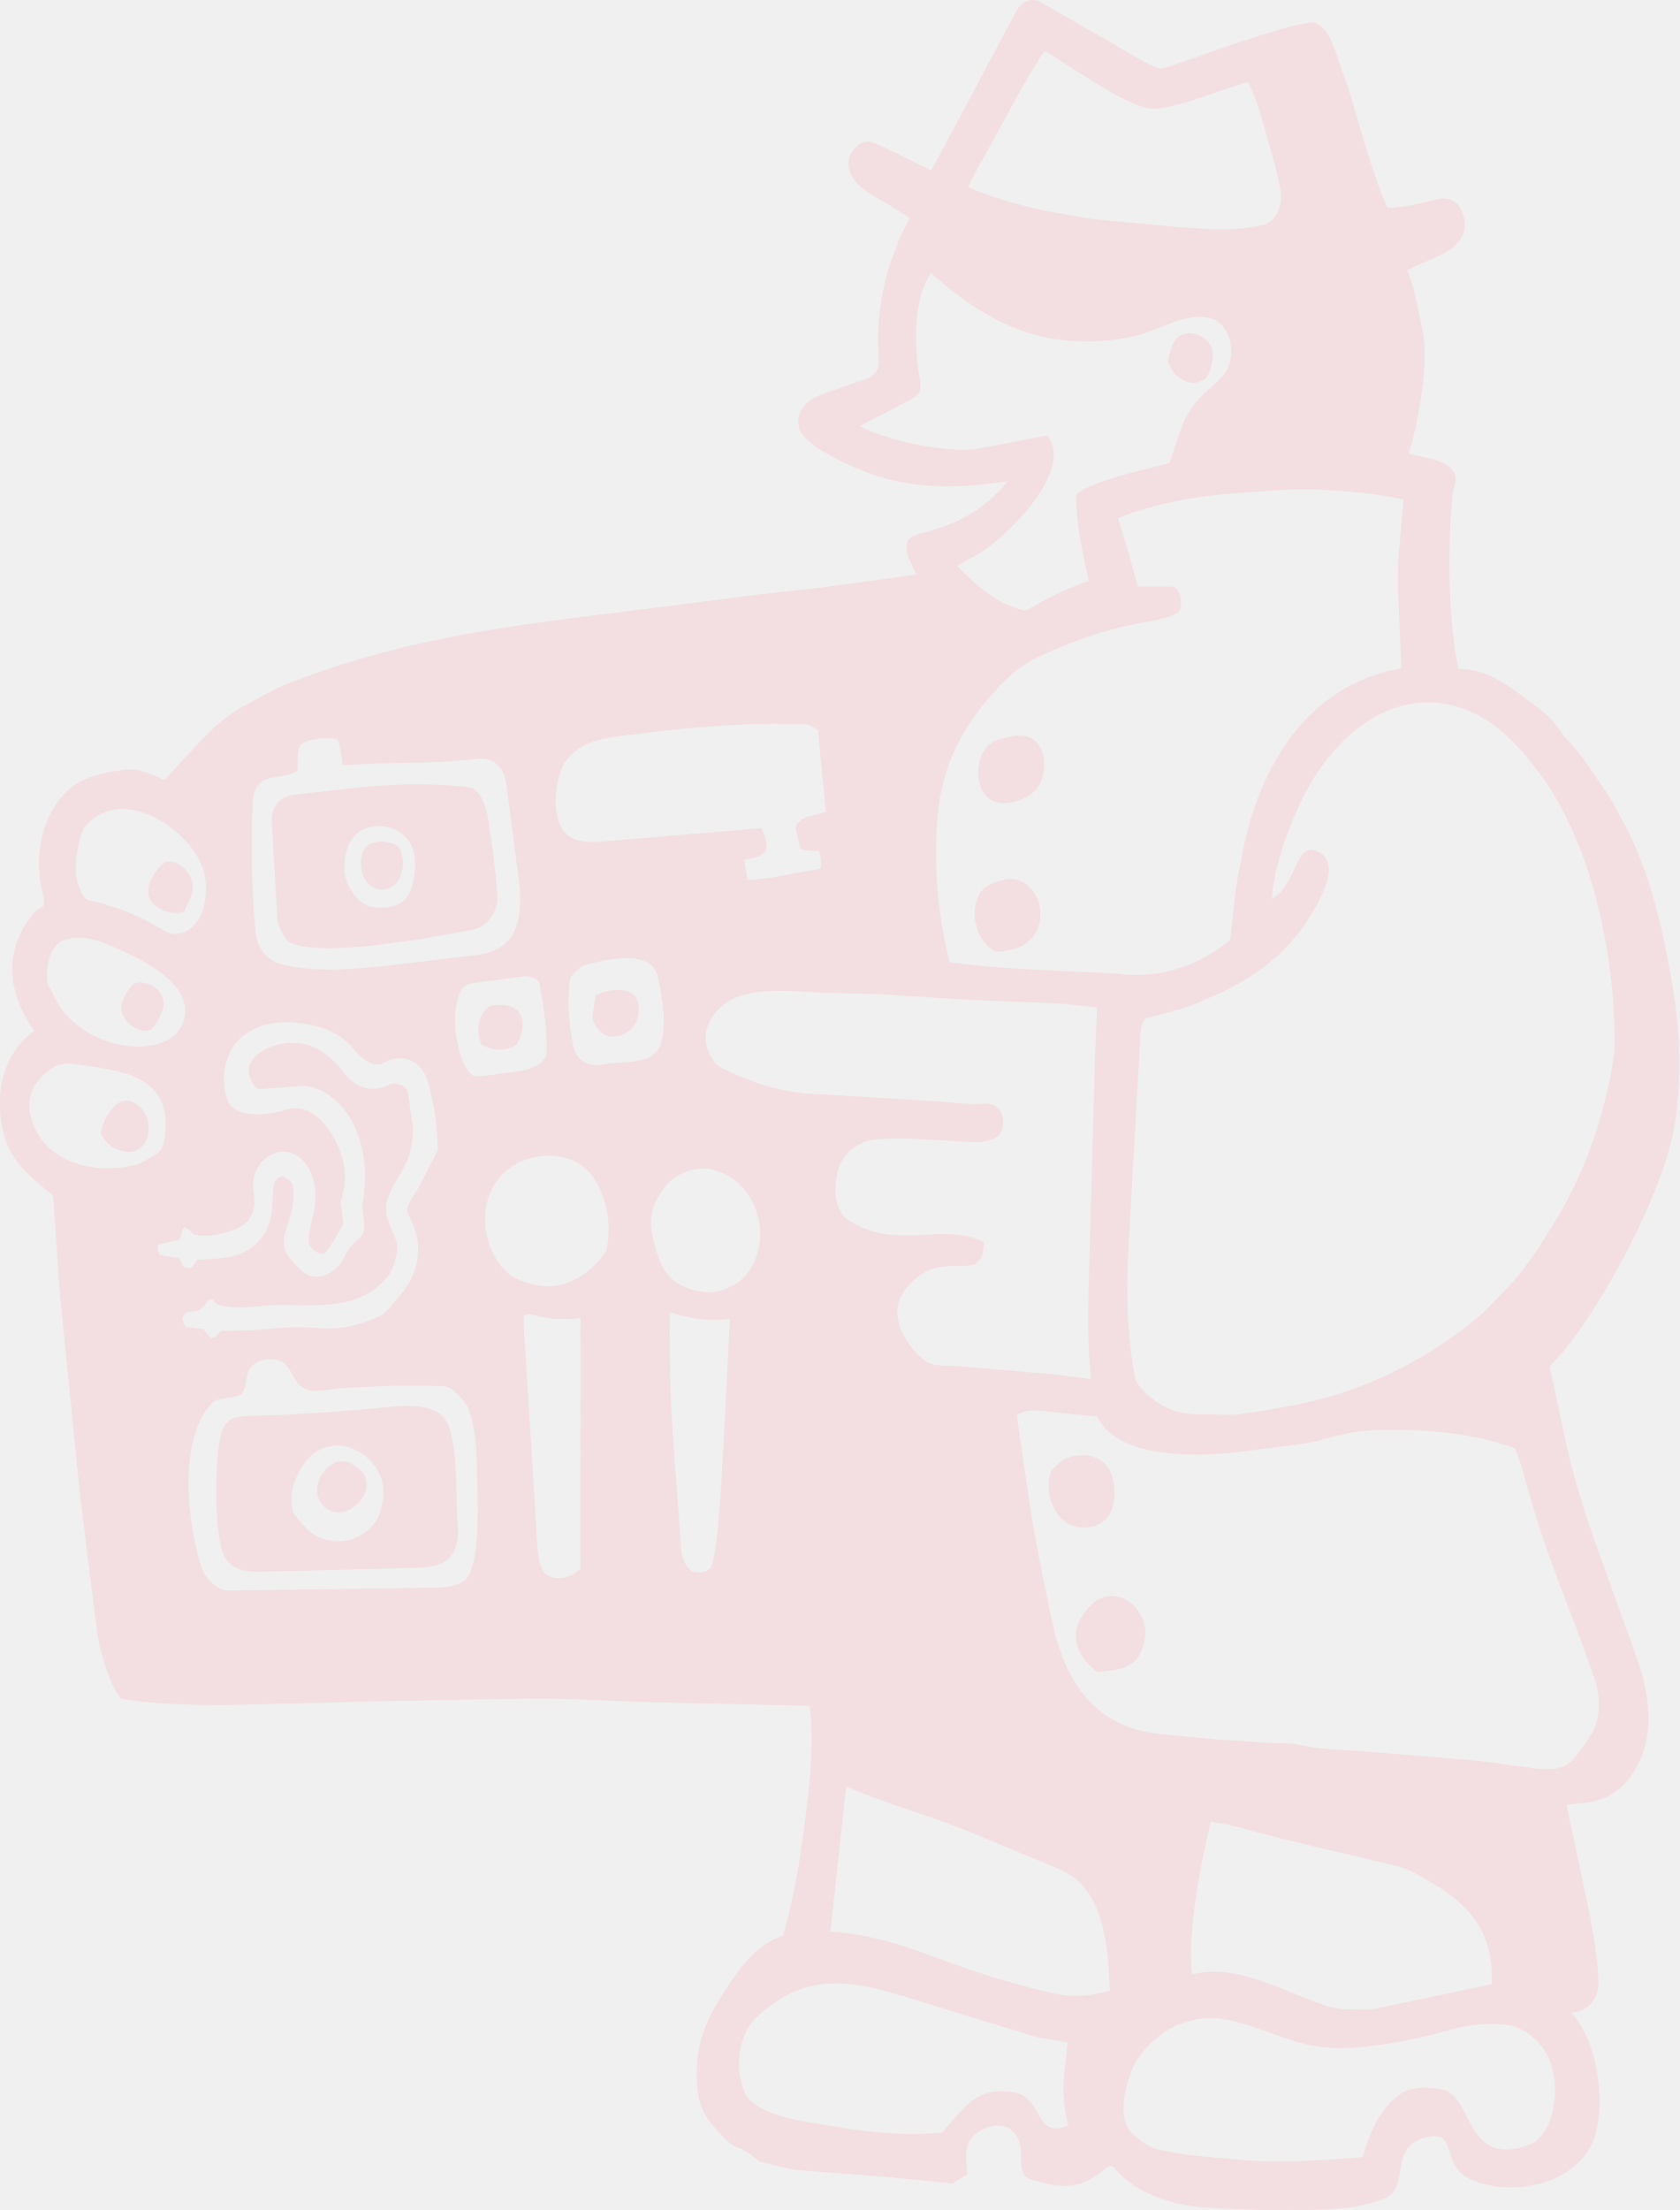
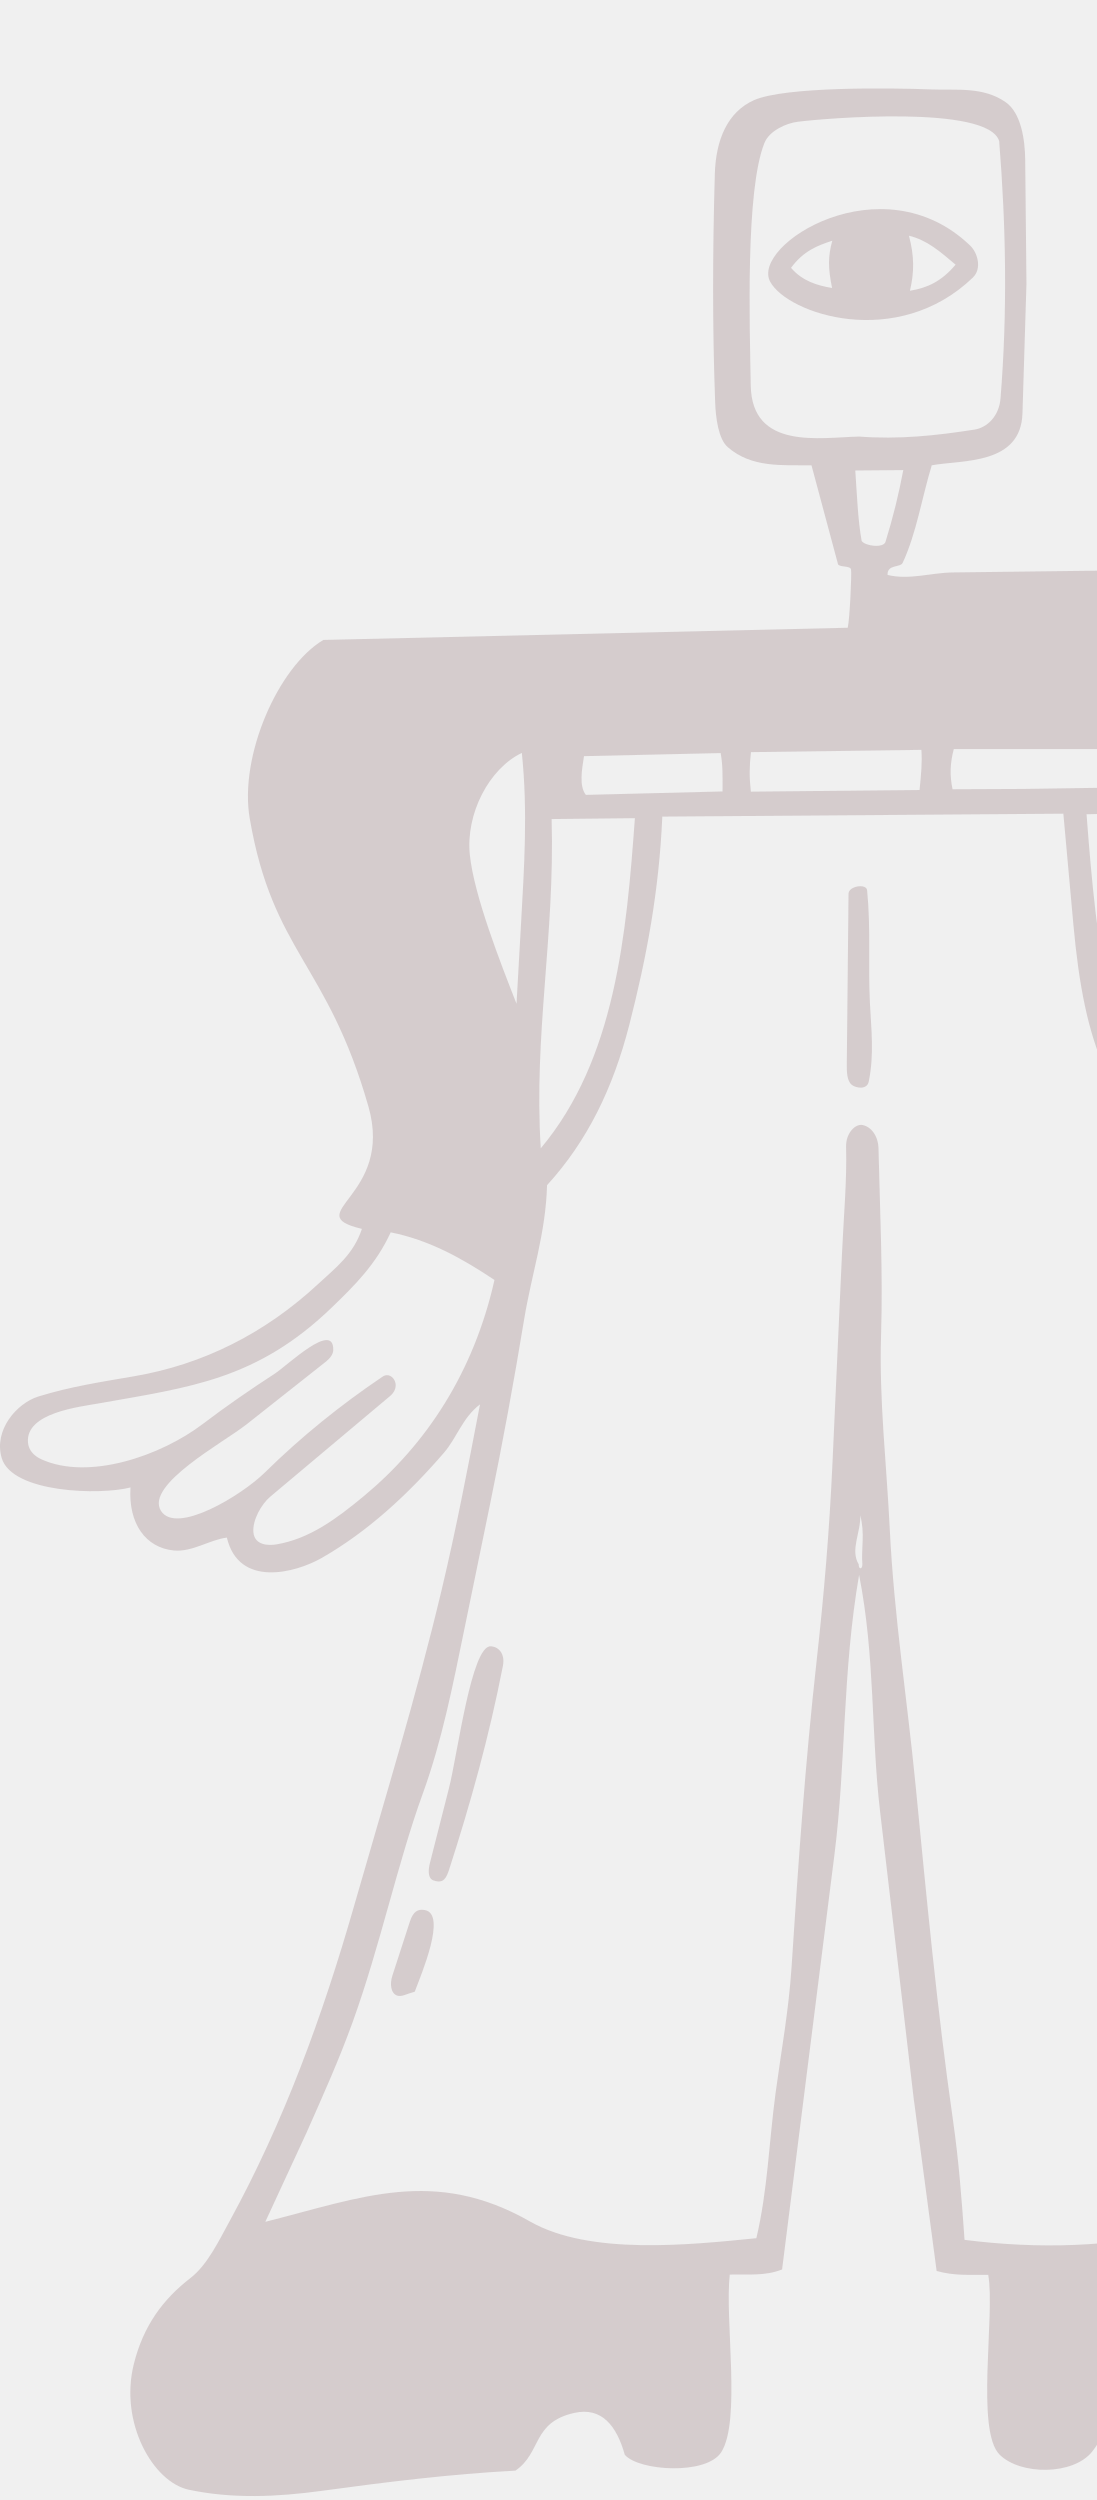
- <svg xmlns="http://www.w3.org/2000/svg" width="358" height="471" viewBox="0 0 358 471" fill="none">
-   <g opacity="0.18" clip-path="url(#clip0_800_330)">
-     <path d="M242.295 353.607C240.008 356.101 236.945 355.941 234.035 356.36C231.071 354.365 228.347 350.555 229.7 346.415C230.35 344.43 232.584 341.667 234.284 340.819C238.824 338.545 243.799 342.415 244.191 347.702C244.307 349.288 243.372 352.44 242.295 353.607Z" fill="#FF8D9D" />
-     <path d="M226.202 323.572C223.541 320.64 222.864 316.53 224.208 313.298C224.938 312.59 226.434 311.114 227.306 310.795C231.276 309.318 236.011 310.216 237.195 315.084C237.827 317.667 237.792 321.268 236.083 323.373C233.813 326.156 228.73 326.355 226.202 323.572Z" fill="#FF8D9D" />
-     <path d="M215.687 202.368C214.538 202.597 212.607 203.156 211.654 202.498C207.978 199.984 206.581 194.368 208.966 190.298C209.981 188.563 212.669 187.785 214.449 187.416C218.152 186.648 221.125 190.039 221.677 193.371C222.452 198.089 219.577 201.58 215.696 202.368H215.687Z" fill="#FF8D9D" />
-     <path d="M220.664 168.514C218.278 170.958 211.78 173.042 209.377 168.454C207.739 165.322 208.273 158.798 213.098 157.571C215.474 156.963 218.652 155.906 220.86 158.08C223.352 160.534 223.085 166.02 220.664 168.514Z" fill="#FF8D9D" />
-     <path d="M256.961 80.705C254.095 82.859 250 80.685 249.012 76.885C249.288 75.388 249.849 72.895 251.086 71.877C253.383 69.992 257.477 71.408 258.439 74.55C258.893 76.037 258.065 79.697 256.952 80.705H256.961Z" fill="#FF8D9D" />
-     <path d="M97.382 321.767C97.178 315.862 97.498 309.937 95.771 304.282C93.795 297.818 83.924 299.813 78.289 300.312C69.655 301.07 61.163 301.588 52.458 301.818C49.743 301.898 47.811 302.716 47.063 305.957C45.693 311.932 45.648 326.186 47.624 331.184C48.959 334.575 52.395 335.044 55.217 334.974L73.99 334.515L89.977 334.086C91.784 334.037 94.481 333.368 95.62 332.181C98.406 329.278 97.498 325.378 97.365 321.767H97.382ZM79.758 324.75C76.42 328.909 70.554 329.708 66.353 326.665C65.151 325.787 63.566 323.802 62.641 322.625C61.243 318.645 62.792 314.625 65.169 311.463C67.474 308.411 71.489 307.314 74.844 308.591C78.031 309.798 81.307 312.8 81.707 317.139C81.93 319.543 81.227 322.905 79.749 324.75H79.758Z" fill="#FF8D9D" />
-     <path d="M106.024 190.699C105.597 185.202 104.921 180.095 104.066 174.529C103.737 172.335 102.419 168.066 100.016 167.786C86.415 166.24 76.045 167.866 62.675 169.392C60.005 169.702 57.735 171.726 57.931 175.158L59.132 195.776C59.203 197.043 60.405 199.646 61.26 200.454C63.957 202.988 76.41 201.93 80.371 201.392L90.046 200.085L100.693 198.15C103.71 197.601 106.3 194.479 106.016 190.709L106.024 190.699ZM87.527 189.801C86.157 193.312 82.632 193.681 79.668 193.372C77.22 193.103 74.621 190.519 73.659 187.048C72.965 184.574 73.597 180.295 75.511 178.22C78.804 174.649 85.453 175.597 87.688 180.125C88.987 182.759 88.596 187.058 87.536 189.811L87.527 189.801Z" fill="#FF8D9D" />
-     <path d="M39.184 194.359C36.923 194.987 33.896 194.229 32.339 192.204C29.793 188.892 34.573 183.705 35.498 183.616C38.89 183.277 41.979 187.217 40.857 190.618C40.528 191.626 39.878 192.803 39.193 194.359H39.184Z" fill="#FF8D9D" />
-     <path d="M30.291 244.353C27.728 246.916 22.779 244.812 21.47 241.49C21.737 239.116 23.677 235.864 25.582 234.897C27.754 233.799 29.98 235.734 30.87 237.241C31.938 239.046 32.089 242.557 30.291 244.353Z" fill="#FF8D9D" />
-     <path d="M32.284 219.404C29.818 220.551 26.605 218.097 25.955 215.603C25.519 213.948 26.854 211.643 27.922 210.237C28.919 208.92 31.171 209.329 32.613 210.147C33.735 210.776 35.15 212.561 34.821 214.536C34.598 215.863 33.343 218.377 32.293 219.404H32.284Z" fill="#FF8D9D" />
-     <path d="M131.381 220.842C128.933 221.251 126.975 219.445 126.263 216.932L126.957 212.104C129.37 211.086 132.289 210.408 134.63 211.675C136.304 212.582 136.402 215.455 135.814 217.271C135.262 218.966 133.642 220.473 131.381 220.842Z" fill="#FF8D9D" />
-     <path d="M110.085 222.697C107.539 224.194 104.949 223.964 102.635 222.568C101.406 219.505 101.878 216.294 104.557 214.289C106.151 214.059 108.803 214.019 110.103 215.176C112.204 217.042 111.465 220.403 110.076 222.697H110.085Z" fill="#FF8D9D" />
-     <path d="M77.852 314.795C78.974 317.927 76.74 320.252 75.013 321.449C72.841 322.955 69.423 322.516 68.079 319.723C66.343 316.092 69.743 311.095 73.321 311.434C74.906 311.583 77.309 313.279 77.852 314.805V314.795Z" fill="#FF8D9D" />
-     <path d="M85.861 184.335C85.674 187.606 83.813 189.492 81.57 189.581C79.291 189.671 77.476 187.906 77.004 185.013C76.799 183.736 77.102 181.522 77.939 180.554C79.265 179.028 83.066 178.908 84.908 180.464C85.567 181.023 85.95 183.028 85.87 184.325L85.861 184.335Z" fill="#FF8D9D" />
-     <path d="M357.247 238.218C358.983 224.293 357.541 214.019 354.763 200.692C352.85 191.515 350.268 182.917 345.844 174.778C344.652 172.593 343.566 170.469 342.132 168.394L338.51 163.137C337.059 161.012 335.492 159.227 333.792 157.282C332.519 155.835 331.406 153.87 330.027 152.653C328.068 150.918 326.172 149.571 324.187 148.085C320.146 145.073 316.114 142.539 310.88 142.589C308.681 131.796 308.557 115.776 309.723 105.083C309.865 103.777 310.684 102.31 310.105 100.974C308.841 98.041 303.937 97.632 300.287 96.685C302.281 90.48 304.702 77.263 303.314 70.7L301.587 62.501C301.338 61.344 300.741 59.528 299.976 57.533L300.056 57.503L302.771 56.286C306.732 54.501 314.494 52.187 311.663 45.005C310.889 43.06 308.743 41.923 306.865 42.372L301.649 43.608C300.136 43.968 295.943 44.466 295.774 44.177C293.38 39.948 288.066 20.746 288.066 20.746C287.594 19.25 287.122 17.893 286.606 16.457L285.262 12.656C284.861 11.529 283.188 5.165 280.01 4.856C276.352 4.507 256.671 11.589 256.671 11.589L251.437 13.454C250.182 13.903 248.659 14.392 247.431 14.671C246.06 14.572 240.906 11.489 239.696 10.771L235.993 8.547L230.091 5.235L226.451 3.091L221.938 0.507C219.846 -0.69 217.799 0.348 216.668 2.412L215.627 4.328C214.834 5.784 198.652 36.317 198.465 36.317C198.465 36.317 188.121 31.18 187.036 30.731C185.576 30.122 184.33 29.843 182.994 30.881C181.107 32.347 180.235 34.731 181.437 37.185C182.531 39.429 184.472 40.716 186.493 41.883L188.878 43.249L193.97 46.501L192.893 48.536C192.332 49.593 191.816 50.681 191.335 51.798L191.459 51.818C188.219 59.329 186.679 67.648 187.392 76.615C187.543 78.54 186.519 80.106 184.899 80.665L176.336 83.627C173.381 84.645 169.562 86.53 170.257 90.889C170.897 94.939 181.624 99.507 185.193 100.824C194.753 104.355 204.696 104.146 214.861 102.52C209.939 108.754 203.369 112.066 196.248 113.662C195.243 113.891 193.872 114.52 193.542 115.298C193.266 115.986 193.213 117.821 193.525 118.5L195.367 122.46L175.909 125.113L161.56 126.729L142.636 129.153C114.134 132.804 88.667 134.948 61.34 145.711C58.385 146.868 55.652 148.574 52.768 150.05C48.504 152.225 44.792 155.656 41.454 159.297L35.054 166.279C32.357 164.982 29.322 163.636 26.429 164.055C22.592 164.613 17.866 165.461 14.866 168.104C8.786 173.461 7.006 182.698 9.222 190.787C9.409 191.466 9.534 192.972 9.098 193.241L7.567 194.189C0.615 202.019 1.452 211.545 7.291 219.704C2.377 223.325 -0.151 228.981 -0.017 235.445C0.188 245.629 4.38 249.21 11.323 254.786L12.81 276.242L17.109 319.174L20.669 347.612C21.079 350.864 23.331 359.641 25.948 362.105C36.71 363.721 48.032 363.432 59.123 363.133L77.923 362.634L104.947 362.135L112.629 362.035C121.798 361.906 130.628 362.584 139.93 362.794L172.58 363.552C173.942 372.868 171.921 386.244 170.506 396.03C169.678 401.675 168.441 406.922 166.972 412.508C162.406 414.084 159.165 417.426 156.335 421.595C150.958 429.505 147.522 435.301 148.804 446.083C149.24 449.754 151.119 452.148 153.246 454.432C157.937 459.51 156.201 455.829 161.836 460.597C164.693 461.275 167.64 462.303 170.461 462.522L189.688 464.008L203.022 465.355L206.262 463.34C205.995 460.746 205.497 457.734 207.064 455.689C208.274 454.113 213.001 451.43 215.831 454.143C219.08 457.255 216.561 461.435 218.52 463.739C219.152 464.497 221.021 464.816 222.116 465.125C233.785 468.417 235.477 459.33 237.764 462.243C241.708 467.25 249.959 469.923 255.905 470.372C262.928 470.911 269.782 471.06 276.788 470.991C283.01 470.941 288.956 470.911 295 468.617C301.115 466.292 295.391 457.255 304.498 455.41C311.191 454.063 306.518 461.904 314.431 464.866C322.585 467.908 334.397 465.704 338.91 457.784C342.836 450.921 341.1 435.341 334.922 428.907C338.189 428.907 340.913 426.124 340.771 422.273C340.512 415.371 339.053 408.738 337.619 401.965L334.219 385.945L333.988 384.728C333.863 384.05 341.865 385.516 346.69 379.771C353.152 372.07 352.12 362.245 348.808 353.028L341.127 331.692C338.091 323.253 335.465 315.253 333.587 306.406L330.374 291.224L332.75 288.591C339.925 280.641 355.226 254.327 357.238 238.228L357.247 238.218ZM209.752 33.484L214.434 24.926L217.754 18.861C218.235 18.093 221.608 12.128 222.685 10.891C224.101 11.519 228.302 14.432 232.86 17.255C237.649 20.227 242.838 23.1 245.66 23.18C249.194 23.28 256.911 20.537 258.451 19.938C258.451 19.938 259.768 19.479 261.317 18.96C263.053 18.382 265.1 17.704 265.981 17.484C266.533 18.192 267.228 19.878 267.886 21.794C268.928 24.806 269.907 28.377 270.201 29.594C270.201 29.594 273.334 39.559 273.103 42.541C272.871 45.364 271.26 47.618 268.919 48.027L266.142 48.516C264.13 48.875 259.448 48.935 257.285 48.815L251.935 48.476L245.304 47.858L233.954 46.79C231.079 46.521 222.863 44.915 222.863 44.915L220.531 44.386C215.733 43.309 211.149 41.933 206.449 39.898C207.295 37.514 208.603 35.658 209.734 33.474L209.752 33.484ZM208.853 117.861C213.668 115.118 229.335 100.595 223.255 92.794L208.808 95.577C202.702 96.754 189.314 94.091 183.306 90.779L187.347 88.685L193.614 85.443C195.269 84.585 196.613 83.877 196.168 81.433C194.913 74.481 194.441 64.017 198.474 58.162C211.559 69.962 224.092 74.999 240.773 71.877C246.995 70.71 252.799 66.132 258.46 67.947C261.175 68.815 262.376 72.147 262.465 74.49C262.741 82.71 255.086 81.114 251.303 92.715L249.354 98.67L241.076 100.774C239.607 101.143 229.548 103.936 229.388 105.792C229.531 111.936 230.697 117.452 232.13 123.816C227.581 125.282 223.041 127.547 218.742 130.18C213.188 129.183 208.141 124.943 204.064 120.604L208.844 117.871L208.853 117.861ZM199.764 175.246C200.379 165.491 203.699 157.541 209.413 150.449C212.938 146.09 216.321 142.399 221.368 140.005C227.937 136.893 234.836 134.399 241.992 132.983C245.046 132.375 248.072 132.135 250.938 130.659C252.425 129.901 251.739 125.023 249.923 125.023H242.58L240.541 117.711L238.352 110.38C246.443 107.278 254.962 105.702 263.133 105.133C269.302 104.704 275.31 104.046 281.39 104.365C287.469 104.694 292.926 105.063 299.192 106.47L298.187 118.5C297.866 122.38 298.053 126.499 298.222 130.429L298.747 142.459C280.464 145.511 269.213 161.002 265.171 180.473C264.379 184.274 263.605 187.835 263.204 191.635L262.287 200.303C255.184 206.178 246.612 208.722 237.853 207.475L222.16 206.747C215.529 206.448 209.209 205.979 202.444 205.081C199.951 195.246 199.115 185.371 199.747 175.256L199.764 175.246ZM119.457 164.523C122.109 157.152 130.726 157.092 136.467 156.354C148.199 154.858 159.94 153.93 171.832 154.359C172.437 154.379 173.826 155.247 174.36 155.596L176.078 173.082L172.304 174.04C171.334 174.289 169.34 175.446 169.642 176.713L170.532 180.473C170.853 181.481 173.301 181.291 174.6 181.351C174.974 181.96 175.134 184.204 174.983 185.132L165.112 186.917C163.18 187.276 161.302 187.436 159.299 187.555L158.711 183.186C160.349 182.877 162.192 182.748 163.207 181.351C163.874 180.443 162.94 177.84 162.325 176.503L127.583 179.406C124.388 179.675 120.587 179.176 119.225 175.426C118.041 172.184 118.299 167.755 119.457 164.533V164.523ZM140.811 222.657C139.378 227.166 132.07 226.098 128.767 226.826C125.812 227.485 122.866 226.328 122.136 222.697C121.246 218.248 120.952 213.739 121.477 208.902C121.602 207.725 123.64 206.019 124.664 205.72C128.598 204.573 138.844 201.989 140.206 208.104C141.22 212.592 142.226 218.158 140.811 222.657ZM115.059 209.789C115.887 214.817 116.759 219.784 116.501 224.831C115.309 227.664 111.668 228.213 109.158 228.502C106.523 228.801 103.933 229.31 101.467 229.39C98.378 229.48 95.04 216.682 98.432 210.857C99.277 209.4 101.787 209.41 103.221 209.211L111.757 208.064C112.683 207.944 114.846 208.513 115.059 209.789ZM53.854 171.157C54.121 163.855 60.272 166.578 63.423 164.224C63.538 162.319 63.156 159.865 64.153 158.688C65.292 157.372 71.763 156.763 72.128 157.93C72.546 159.277 72.84 161.541 73.036 163.087C84.109 162.269 90.696 162.987 101.948 161.721C104.974 161.381 107.466 163.347 107.938 167.057L110.52 186.807C111.063 190.907 111.276 195.346 109.336 199.106C108.001 201.7 104.725 203.186 101.885 203.525L87.225 205.261C78.697 206.278 68.034 207.645 59.835 205.47C56.987 204.712 54.779 202.029 54.459 198.568C53.605 189.501 53.498 180.284 53.845 171.157H53.854ZM17.777 176.583C24.64 168.065 36.024 174.159 41.071 181.012C43.795 184.713 44.472 188.563 43.502 193.111C42.656 197.091 38.775 200.662 34.885 198.278C29.651 195.056 24.729 193.181 18.863 191.845C17.483 191.535 16.317 188.034 16.201 186.388C15.97 182.817 16.7 179.536 17.777 176.573V176.583ZM13.513 200.413C16.762 199.256 20.046 199.994 23.153 201.351C28.983 203.894 41.249 209.091 39.282 217.171C37.324 225.22 22.049 225.2 13.851 216.024C12.463 214.478 11.385 211.954 10.3 210.019C9.676 208.882 9.801 201.73 13.513 200.413ZM29.304 248.153C20.723 250.606 8.448 247.993 6.418 237.24C5.689 233.39 7.282 230.986 9.489 228.881C11.697 226.767 13.664 226.378 16.584 226.856C23.723 228.003 36.033 228.432 35.285 240.552C35.152 242.666 35.188 244.971 32.918 246.208C31.841 246.796 30.238 247.893 29.313 248.163L29.304 248.153ZM38.926 280.98C39.603 278.267 42.202 281.01 43.982 277.578C44.124 277.299 44.899 276.671 45.104 276.86L46.305 277.997C50.774 279.374 55.456 278.067 60.129 278.107C67.784 278.177 77.469 279.274 83.023 271.484C84.1 269.988 85.08 266.207 84.474 264.461C83.46 261.509 81.528 258.856 82.614 255.534C83.575 252.601 85.587 250.128 86.869 247.195C87.706 245.28 88.257 241.529 87.946 239.504L86.922 232.702C86.726 231.385 84.118 230.557 83.05 231.106C78.76 233.37 75.083 231.495 72.484 227.574C71.79 226.687 70.019 225.071 69.066 224.383C62.381 219.565 52.723 223.844 53.017 228.323C53.115 229.819 54.156 232.213 55.634 232.093L63.681 231.475C69.031 231.066 73.873 235.694 75.929 240.841C78.047 246.148 78.208 250.886 77.353 256.462C77.006 258.686 78.644 262.157 76.659 263.843C75.235 265.05 74.22 266.057 73.339 268.052C72.244 270.556 68.897 272.8 66.173 271.943C64.437 271.394 62.399 269.1 61.295 267.464C58.651 263.564 63.351 259.893 62.426 252.681C62.31 251.734 60.645 250.586 59.907 250.786C56.133 251.783 60.761 260.073 54.076 265.559C50.658 268.352 46.127 268.242 42.024 268.491L40.929 270.037C40.626 270.456 39.202 270.227 38.962 269.778C38.695 269.299 38.481 268.132 38.063 268.082L35.989 267.823C35.419 267.743 34.654 267.594 34.271 267.524C33.79 267.424 33.318 265.379 33.799 265.259L38.285 264.172C38.517 263.354 38.882 262.107 39.193 261.679C39.576 261.16 40.938 262.995 41.517 263.135C44.178 263.773 49.002 262.895 51.495 261.289C54.032 259.664 54.557 257.01 54.085 254.317C53.355 250.207 55.554 246.716 58.785 245.709C62.203 244.651 65.354 246.926 66.645 250.896C68.781 257.469 64.535 262.895 66.173 265.629C66.663 266.446 68.737 267.793 69.36 266.985C70.909 264.99 71.932 263.065 73.178 260.821L72.609 256.093C74.425 250.786 73.33 245.829 70.49 241.38C68.354 238.008 64.98 235.225 61.09 236.502C57.236 237.759 49.848 238.567 48.415 234.307C46.893 229.799 47.997 224.123 51.219 221.3C55.278 217.749 59.987 217.46 64.598 218.128C69.102 218.767 72.644 220.133 75.849 224.073C77.077 225.589 79.828 227.744 81.777 226.537C85.106 224.482 89.575 225.52 91.052 230.088C92.566 234.756 93.153 239.953 93.358 245.05L89.192 253.2C88.48 254.596 86.183 257.03 87.047 258.826C88.471 261.788 89.468 264.292 89.076 267.633C88.64 271.474 87.127 274.107 84.688 276.77C83.486 278.087 82.427 279.893 80.682 280.631C70.179 285.02 69.297 282.117 59.248 283.055C55.216 283.434 50.961 283.703 47.151 283.613C46.653 284.182 45.673 285.259 45.139 285.119C44.596 284.98 43.947 284.062 43.359 283.224L39.985 282.905C39.451 282.855 38.81 281.499 38.944 280.97L38.926 280.98ZM98.734 337.048C96.126 338.654 92.494 338.365 89.343 338.405L63.636 338.784L48.29 338.974C46.617 339.004 43.697 336.34 43.101 334.545C39.861 324.69 37.956 306.815 45.05 299.184C46.457 297.668 49.341 298.146 50.961 297.398C52.812 296.531 52.243 293.568 53.097 291.922C54.174 289.837 57.788 289.259 59.711 290.027C61.794 290.845 62.399 293.857 63.868 295.174C66.333 297.388 69.823 296.032 72.653 295.862C80.166 295.413 87.171 295.104 94.746 295.453C96.384 295.533 99.17 298.456 99.811 300.131C101.253 303.912 101.609 308.58 101.663 312.62C101.743 318.336 102.82 334.535 98.743 337.038L98.734 337.048ZM123.747 283.493L123.711 334.315C121.807 336.39 118.54 336.969 116.439 335.612C115.398 334.924 114.694 331.911 114.605 330.495L113.261 308.241L111.65 282.725C111.606 282.097 111.606 281.149 111.632 280.651C111.659 280.212 112.932 279.972 113.35 280.102C116.688 281.139 120.133 281.389 123.738 280.93C123.809 281.369 123.738 282.586 123.738 283.493H123.747ZM129.248 266.656C125.857 271.534 120.685 275.005 114.632 273.948C112.38 273.558 109.309 272.441 107.796 270.925C104.022 267.155 102.455 260.841 103.95 255.763C105.392 250.856 109.006 247.863 113.199 246.806C118.433 245.479 124.192 246.686 127.138 251.903C129.675 256.402 130.325 261.539 129.248 266.656ZM154.394 304.889C153.914 312.191 153.46 327.902 151.733 333.647C151.252 335.233 148.448 335.452 147.487 334.794C146.232 333.936 145.368 332.181 145.235 330.345L143.41 305.388C142.787 296.78 142.778 288.421 142.751 279.653C146.944 281.03 150.967 281.648 155.614 281.08L154.394 304.889ZM160.127 270.237C158.4 273.209 154.946 275.214 151.573 275.384C149.009 275.504 145.226 274.486 143.063 272.431C140.695 270.187 139.672 266.057 139.04 263.075C138.132 258.876 139.556 255.584 142.093 252.542C144.211 249.998 148.11 248.651 151.234 249.16C155.516 249.848 158.8 252.821 160.545 256.402C162.673 260.781 162.557 266.087 160.136 270.237H160.127ZM172.428 233.081C165.966 232.692 159.717 230.497 153.869 227.624C151.332 226.378 149.739 221.919 150.682 219.176C154.225 208.852 167.871 211.355 175.9 211.575L187.757 211.884L197.548 212.512C202.346 212.812 206.85 213.131 211.532 213.301L222.303 213.7C226.29 213.849 230.26 214.268 233.892 214.687L233.403 226.258L232.254 268.052C231.996 277.269 231.667 284.491 232.593 293.937L225.178 292.94L204.028 291.154C202.114 290.995 199.462 291.244 197.788 290.356C194.949 288.86 187.908 280.88 193.249 274.456C201.162 264.94 209.422 274.785 209.778 264.761C200.966 260.222 191.219 266.746 180.885 260.063C177.76 258.038 177.645 252.841 178.686 249.28C179.736 245.669 183.137 243.085 186.973 242.806C192.314 242.407 197.557 242.836 202.996 243.155C207.055 243.385 213.98 244.482 213.837 239.165C213.748 236.123 212.03 235.046 209.405 235.215C205.871 235.445 202.435 234.866 198.857 234.657L172.464 233.071L172.428 233.081ZM215.618 445.844C208.283 444.976 206.254 448.338 200.815 454.542C193.177 455.181 185.629 454.582 178.001 453.225C172.562 452.258 160.901 451.181 158.658 445.734C156.646 440.857 157.341 434.193 160.812 430.393C162.067 429.036 163.794 427.73 165.316 426.682C174.289 420.488 183.582 422.663 193.195 425.625L219.419 433.685C222.009 434.483 224.884 434.742 227.617 435.251L226.94 441.136C226.477 445.236 226.691 448.657 227.732 452.976C220.202 456.188 222.766 446.672 215.609 445.834L215.618 445.844ZM224.501 424.827C218.742 423.46 213.214 421.954 207.5 420.029C196.889 416.468 188.54 412.378 177.022 411.68L177.983 402.952L179.416 389.656L180.377 380.708C189.421 384.668 198.376 386.933 207.393 390.683L226.014 398.434C235.414 402.344 236.207 414.842 236.616 424.209C232.317 425.485 228.587 425.805 224.501 424.827ZM326.083 457.076C312.197 462.283 314.111 446.532 307.453 445.335C304.328 444.777 300.848 444.577 298.302 446.453C294.11 449.535 291.982 454.482 290.505 459.759C281.577 460.447 272.8 461.066 263.907 460.258C257.961 459.719 252.371 459.46 246.514 458.003C244.868 457.584 242.544 455.869 241.316 454.662C237.426 450.861 240.817 441.375 242.313 439.121C247.387 431.46 255.416 428.617 263.48 430.862C274.99 434.074 278.63 437.974 293.255 435.929C298.676 435.171 303.75 434.183 309.082 432.617C312.909 431.49 317.129 431.081 321.134 431.52C325.371 431.999 329.475 435.819 330.757 440.148C332.715 446.712 330.703 455.34 326.083 457.076ZM258.113 388.249C260.658 388.569 262.643 389.027 264.896 389.636L272.871 391.78L298.498 397.865C299.967 398.214 302.201 399.541 303.643 400.339C312.794 405.396 318.499 411.181 318.01 422.872L293.157 428.129C291.288 428.528 288.974 428.169 286.989 428.208C279.716 428.358 265.492 417.565 254.107 420.827C253.057 412.029 255.994 397.177 258.113 388.249ZM339.952 357.846C341.314 361.856 341.251 366.664 338.955 370.065C335.305 375.471 334.184 377.826 327.249 376.888L315.322 375.282L301.507 374.125L290.487 373.237C285.983 372.878 281.808 372.968 277.313 371.911C275.274 371.432 273.04 371.611 270.966 371.482L259.252 370.703L247.627 369.606C234.204 368.329 227.207 359.562 224.216 345.318C222.303 336.161 220.433 327.213 219.116 317.996L216.757 301.558C219.267 300.181 221.519 300.65 224.19 300.92L233.901 301.887C238.467 311.363 256.377 310.406 264.566 309.378L277.01 307.802C282.698 307.084 286.125 304.889 294.243 304.76C304.044 304.6 313.443 305.269 322.932 308.64C323.502 310.106 324.178 311.732 324.597 313.298C329.573 332.111 334.157 340.779 339.952 357.876V357.846ZM321.446 274.347C318.98 276.92 316.621 279.593 313.853 281.778C304.168 289.419 293.3 295.094 281.737 298.137C275.933 299.673 270.37 300.491 264.459 301.388C262.029 301.747 259.234 301.348 256.76 301.448C250.974 301.678 245.882 299.713 242.099 294.316C240.266 284.92 240.025 275.813 240.55 266.287L242.963 223.305C243.069 221.32 242.963 218.428 244.146 217.101L252.184 214.896C254.036 214.388 255.789 213.49 257.588 212.752C266.694 208.971 275.043 203.146 280.17 193.78C281.425 191.485 285.858 184.124 281.176 181.61C276.12 178.887 276.966 187.795 271.153 191.695C271.367 184.593 275.515 173.96 278.773 168.074C286.633 153.83 300.759 144.624 315.633 152.713C320.395 155.307 324.597 159.955 328.202 164.783C339.257 179.556 344.384 203.455 344.189 222.697C344.162 225.679 343.432 229.091 342.773 231.973C340.584 241.699 337.148 250.916 332.172 259.205C328.887 264.671 325.701 269.908 321.464 274.357L321.446 274.347Z" fill="#FF8D9D" />
+ <svg xmlns="http://www.w3.org/2000/svg" width="324" height="739" viewBox="0 0 324 739" fill="none">
+   <g opacity="0.15">
+     <path d="M132.591 553.138C131.603 556.173 130.262 556.604 128.123 555.849C126.529 555.295 126.491 553.03 127.111 550.596L132.704 528.627C135.273 518.521 139.361 486.308 145.081 486.647C147.511 486.786 149.333 488.943 148.663 492.424C144.6 513.268 139.146 532.91 132.603 553.138H132.591Z" fill="#3A0008" />
+     <path d="M122.606 588.756C120.125 589.388 118.746 590.358 117.392 589.896C115.532 589.249 115.177 586.491 115.975 584.042L121.125 568.113C122.125 565.016 123.517 564.2 125.656 564.631C132.072 565.925 124.593 583.426 122.593 588.756H122.606Z" fill="#3A0008" />
+     <path d="M256.81 319.696C256.291 322.238 253.076 321.637 251.874 320.744C250.305 319.573 250.292 316.862 250.317 314.15L250.824 264.19C250.849 261.895 256.113 261.078 256.316 263.173C257.442 274.419 256.594 285.28 257.151 296.557C257.531 304.152 258.442 311.67 256.81 319.696Z" fill="#3A0008" />
+     <path d="M270.149 620.893L260.164 535.592C257.443 512.406 258.708 489.76 253.95 465.542C248.977 494.304 250.116 520.91 246.648 548.347L231.184 670.853C226.198 672.809 221.604 672.255 215.719 672.363C214.213 685.796 219.111 715.606 213.201 724.865C208.822 731.721 188.84 730.457 184.689 725.635C182.284 717.054 177.855 711.462 169.794 713.249C157.227 716.038 160.138 724.988 152.368 730.318C133.119 731.351 114.592 733.631 95.218 736.28C81.917 738.098 68.781 738.699 55.848 735.972C45.205 733.739 35.258 716.115 39.548 698.845C42.383 687.445 48.191 679.649 56.341 673.349C61.315 669.497 64.719 662.334 68.047 656.248C83.853 627.286 95.23 596.336 104.658 563.429C113.669 531.971 122.92 502.038 130.551 469.964C134.891 451.754 138.219 434.223 141.889 415.135C136.65 419.14 135.081 424.979 131.209 429.462C120.439 441.941 108.569 452.832 95.091 460.535C87.232 465.018 70.565 469.378 67.06 454.512C61.985 455.143 56.759 458.872 51.33 458.317C43.104 457.5 37.89 450.429 38.573 439.692C29.652 442.018 3.532 441.371 0.494 430.972C-1.91 422.761 4.898 414.811 11.378 412.793C20.831 409.866 30.107 408.464 39.763 406.8C59.923 403.334 78.247 394.26 94.268 379.348C99.305 374.664 104.506 370.767 106.974 363.264C87.941 358.673 116.579 353.867 108.898 327.046C96.736 284.557 80.652 281.615 73.818 241.93C70.641 223.474 82.271 197.022 95.597 189.165L250.584 185.56C251.191 183.003 251.786 169.739 251.571 168.368C251.381 167.135 248.255 167.752 247.724 166.812L239.878 137.557C231.196 137.433 222.224 138.373 215.112 132.165C212.327 129.746 211.568 123.368 211.404 119.054C210.556 96.285 210.657 74.101 211.303 51.393C211.594 41.333 215.061 33.106 222.844 29.625C231.968 25.542 263.555 25.974 275.261 26.436C282.728 26.729 290.548 25.542 297.243 30.179C301.799 33.337 302.989 41.148 303.052 47.341L303.419 83.914L302.242 122.182C301.774 137.51 284.449 135.908 275.426 137.541C272.426 147.416 270.946 157.476 266.846 166.35C266.137 167.875 262.214 166.735 262.366 169.955C268.87 171.51 275.109 169.292 281.703 169.215L338.106 168.522L401.457 167.413C402.558 176.933 406.342 183.989 412.594 190.028C424.996 201.998 435.247 219.699 433.829 240.42C432.829 254.855 427.084 269.798 419.896 280.906C410.354 295.634 402.052 310.084 398.496 328.34C393.168 355.669 417.732 356.224 402.748 363.634C406.659 372.461 419.795 382.999 427.185 387.467C468.732 412.67 485.044 404.043 502.863 413.98C508.203 416.953 511.949 423.408 508.95 429.894C506.811 434.515 503.736 437.72 499.534 438.983C489.208 442.095 478.894 442.696 468.124 441.093C468.795 449.782 465.087 455.359 458.848 457.47C452.799 459.519 447.484 456.037 440.954 452.401C439.575 460.582 435.183 466.035 428.261 465.789C418.846 465.45 410.481 459.21 401.976 454.173C388.372 446.116 379.007 433.76 367.39 419.741C375.35 471.612 389.827 515.58 403.508 564.2C413.467 599.617 426.426 632.323 443.624 663.319C445.573 666.832 447.788 670.884 450.939 673.087C462.189 680.99 470.883 695.086 469.213 711.878C468.365 720.351 463.606 728.362 458.241 733.246C452.774 738.222 432.538 738.499 427.869 737.944L388.942 733.369C377.375 732.013 366.504 730.842 355.001 730.503C345.497 720.074 351.875 717.886 338.03 713.434C328.893 710.492 327.615 718.641 322.87 724.665C317.276 731.751 301.634 731.705 295.497 725.604C288.309 718.456 294.219 684.148 292.118 672.44C286.423 672.409 282.209 672.779 276.868 671.3L270.174 620.969L270.149 620.893ZM253.836 129.037C265.681 129.946 276.615 128.775 288.068 126.988C291.877 126.387 295.332 122.952 295.75 117.791C297.813 92.326 297.395 67.137 295.357 41.718C292.118 30.919 243.712 34.971 235.752 36.003C232.462 36.419 227.438 38.622 225.982 42.227C220.313 56.277 221.629 96.393 221.92 113.924C222.236 133.197 242.573 129.284 253.836 129.053V129.037ZM261.758 160.141C264.062 152.7 265.656 146.091 267.01 138.958L252.824 139.082C253.305 145.922 253.57 153.64 254.709 159.925C255.848 161.451 261.164 162.082 261.758 160.157V160.141ZM356.013 295.279C364.606 270.553 382.804 234.489 353.912 216.248C352.419 237.262 353.052 257.489 354.495 278.333C354.899 284.156 353.976 289.456 356.013 295.279ZM271.819 233.518C272.3 228.758 272.616 225.6 272.363 221.656L221.983 222.334C221.502 226.493 221.477 229.852 221.958 234.011L271.819 233.518ZM345.851 232.563C346.332 227.756 346.446 224.752 345.699 221.425H281.943C280.829 225.63 280.715 229.22 281.576 233.302L302.47 233.21L345.851 232.563ZM213.58 233.95C213.606 229.235 213.656 226.062 213.024 222.611L172.629 223.52C172.034 227.402 171.11 232.27 173.173 234.966L213.58 233.95ZM152.684 296.712L154.013 273.111C154.95 256.349 156.05 239.834 154.253 222.565C144.623 227.156 137.599 240.497 138.89 252.76C140.156 264.761 147.888 284.48 152.684 296.712ZM248.901 370.412C249.407 359.197 250.369 349.214 250.103 338.985C250.002 334.933 252.862 332.099 255.013 332.561C257.569 333.115 259.594 335.796 259.683 339.509C260.113 357.949 261.012 376.205 260.442 394.769C259.847 414.164 262.062 432.482 263.011 451.924C264.277 477.774 268.124 501.961 270.642 527.658C273.92 561.165 276.944 593.47 281.703 626.762C283.411 638.67 284.234 649.562 285.12 662.103C307.025 664.876 328.476 664.275 349.838 659.222C359.088 656.356 367.605 651.827 377.059 650.949C395.902 649.208 412.923 654.446 431.602 662.95C418.592 633.047 407.443 605.441 398.61 575.03L376.489 498.834C369.655 475.279 364.91 452.247 360.417 428.014C357.393 411.715 355.52 395.97 354.165 379.332C353.33 369.103 351.027 359.274 350.774 348.845C327.868 326.322 320.604 309.853 317.276 273.126L314.327 240.528L195.775 241.39C194.838 263.22 191.156 282.955 185.992 303.059C181.221 321.607 173.679 337.229 161.707 350.339C161.34 364.528 157.114 376.713 154.924 390.07C151.862 408.665 148.635 426.273 144.863 444.621L137.321 481.317C133.866 498.11 130.715 514.393 124.957 530.246C117.465 550.889 112.403 575.138 104.253 597.707C100.14 609.092 95.357 619.675 90.548 630.552L78.424 656.772C106.759 649.639 128.349 640.504 156.683 656.68C174.299 666.724 203.773 663.597 223.578 661.609C226.932 647.405 227.298 633.386 229.235 618.874C230.93 606.242 233.158 594.318 233.993 581.346C235.955 550.982 237.992 521.542 241.371 491.146C243.598 471.15 245.168 452.417 246.079 432.482L248.901 370.382V370.412ZM348.99 321.084L347.636 284.141L345.725 240.112L321.186 240.697C322.667 260.401 324.413 279.442 328.539 298.545C331.614 312.811 340.118 324.042 348.825 333.639C350.711 329.387 349.179 325.628 349.015 321.099L348.99 321.084ZM187.676 241.853L163.061 242.115C164.036 276.993 157.734 305.524 159.847 339.447C181.917 313.104 185.17 276.13 187.676 241.853ZM72.641 421.22C66.136 426.366 42.775 438.952 47.584 446.609C52.102 453.788 71.439 442.018 78.247 435.316C89.27 424.471 100.71 415.32 113.036 406.97C114.833 405.753 116.301 407.14 116.744 408.31C117.389 409.959 116.579 411.607 115.339 412.639L79.892 442.418C77.285 444.606 74.59 449.366 74.906 452.925C75.248 456.807 79.335 456.915 81.664 456.53C91.535 454.881 99.47 448.935 107.518 442.28C125.982 426.982 140.004 405.738 146.167 378.362C136.549 371.938 126.881 366.561 115.491 364.281C111.15 373.74 104.848 379.949 98.204 386.373C75.969 407.879 56.215 410.036 29.424 414.811C23.438 415.874 7.581 417.6 8.265 426.366C8.442 428.707 10.062 430.371 12.175 431.342C26.134 437.735 47.521 430.387 59.986 420.897C66.997 415.566 73.944 410.791 81.234 406.046C84.98 403.612 98.723 390.286 98.508 399.113C98.483 400.315 97.534 401.547 96.394 402.456L72.641 421.236V421.22ZM434.626 420.727L409.734 400.746C408.367 399.652 409.721 397.218 410.417 396.694C411.113 396.171 412.721 395.4 414.011 396.433C427.565 407.309 441.764 415.89 455.912 425.426C464.948 431.511 473.68 435.07 484.386 433.776C486.702 433.498 499.053 434.669 499.876 426.273C499.99 425.072 499.825 422.93 498.497 421.898C484.399 411.099 463.341 416.722 433.12 400.669C422.769 395.169 413.973 387.235 404.887 378.993C400.762 375.25 398.193 369.627 394.877 364.481C384.5 364.05 370.554 372.8 360.721 378.655C371.123 415.027 374.11 419.279 397.648 440.169C406.558 448.072 416.251 454.404 427.426 455.929C428.83 456.114 430.893 455.821 431.412 454.912C435.031 448.55 427.413 441.54 422.946 437.858L392.915 413.024C391.22 411.622 390.258 409.589 391.498 407.571C392.32 406.246 393.852 406.2 395.56 407.34C407.646 415.459 418.529 424.887 429.754 434.7C437.373 441.371 444.928 446.871 454.432 449.043C457.102 449.659 461.025 446.701 460.316 443.404C458.709 435.809 441.22 425.98 434.639 420.696L434.626 420.727ZM253.836 462.415C253.786 463.909 254.899 464.063 254.912 462.415C254.532 457.839 255.734 453.279 254.279 447.949C254.532 452.863 251.229 458.163 253.836 462.415Z" fill="#3A0008" />
+     <path d="M287.614 82.019C265.164 103.633 232.855 92.849 227.667 83.282C221.807 72.452 260.709 47.602 286.766 72.575C289.069 74.778 290.259 79.461 287.614 82.003V82.019ZM282.463 78.229C277.92 74.408 274.149 71.004 268.682 69.679C270.289 75.687 270.276 80.509 268.973 85.947C274.212 85.1 278.363 83.112 282.463 78.244V78.229ZM245.966 85.131C244.751 79.246 244.738 75.764 246.029 71.158C241.524 72.621 237.5 74.208 233.83 79.169C237.171 83.082 241.562 84.391 245.966 85.131Z" fill="#3A0008" />
  </g>
-   <defs>
-     <clipPath id="clip0_800_330">
-       <rect width="358" height="471" fill="white" />
-     </clipPath>
-   </defs>
</svg>
